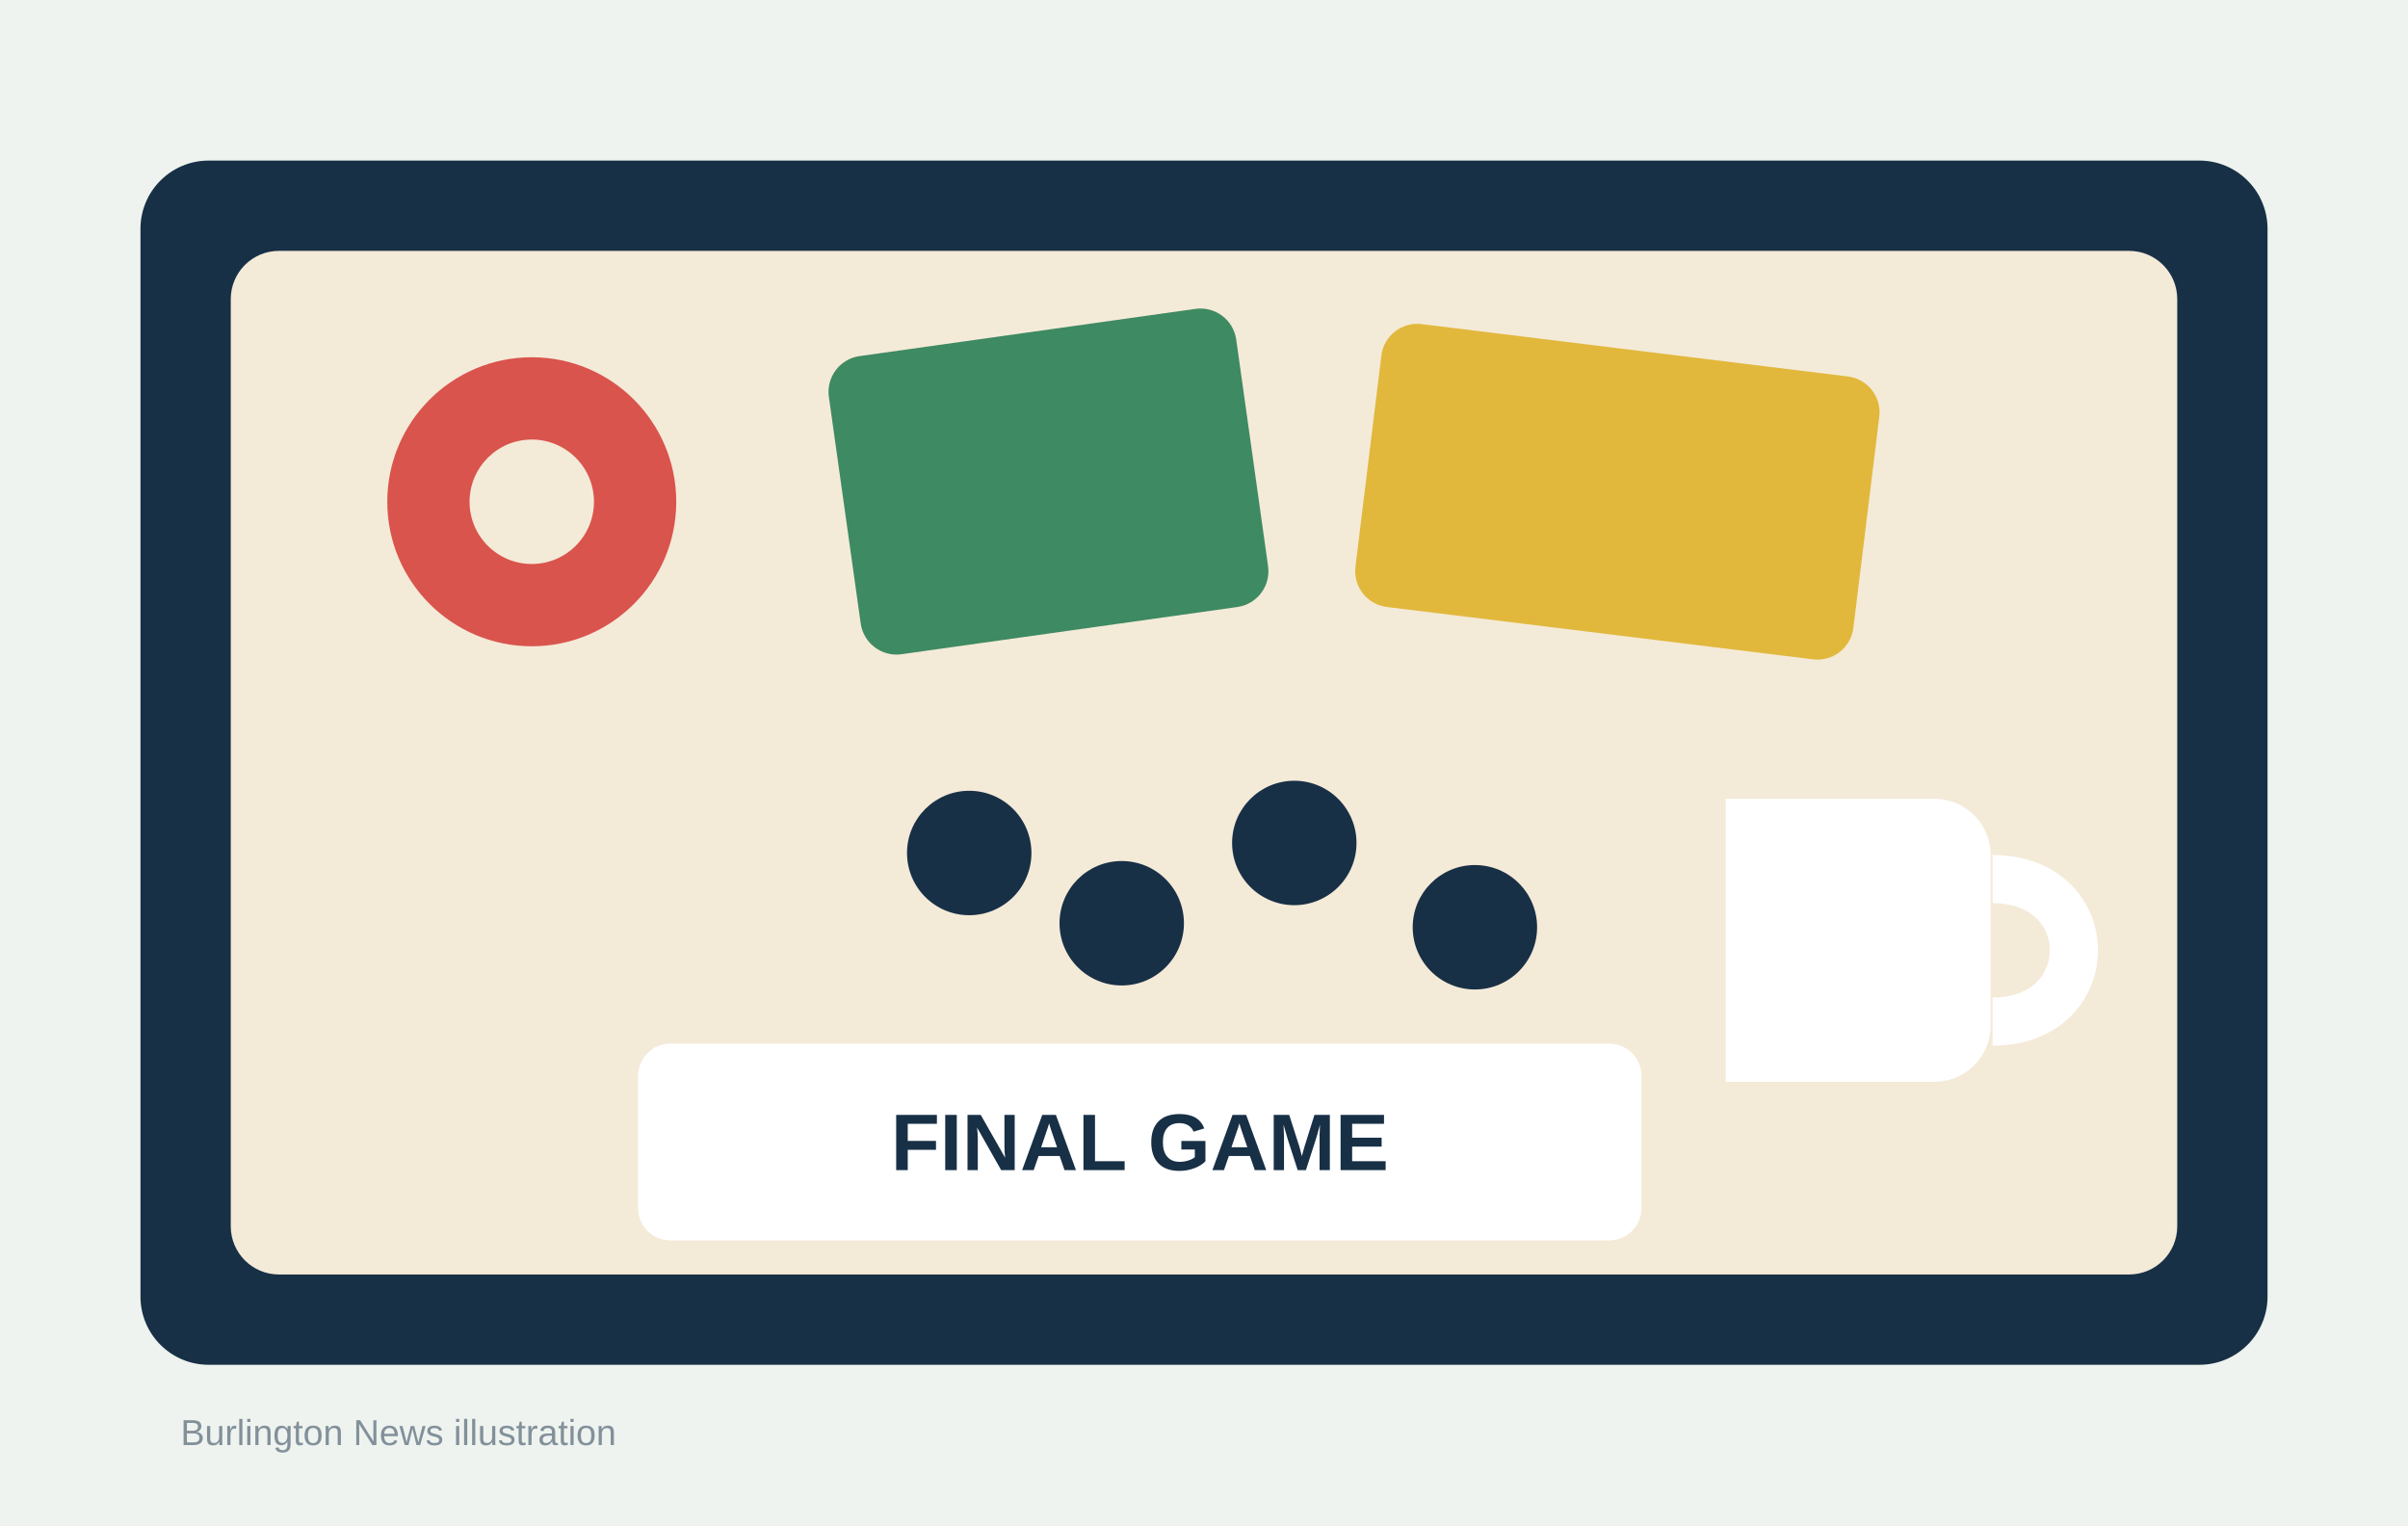
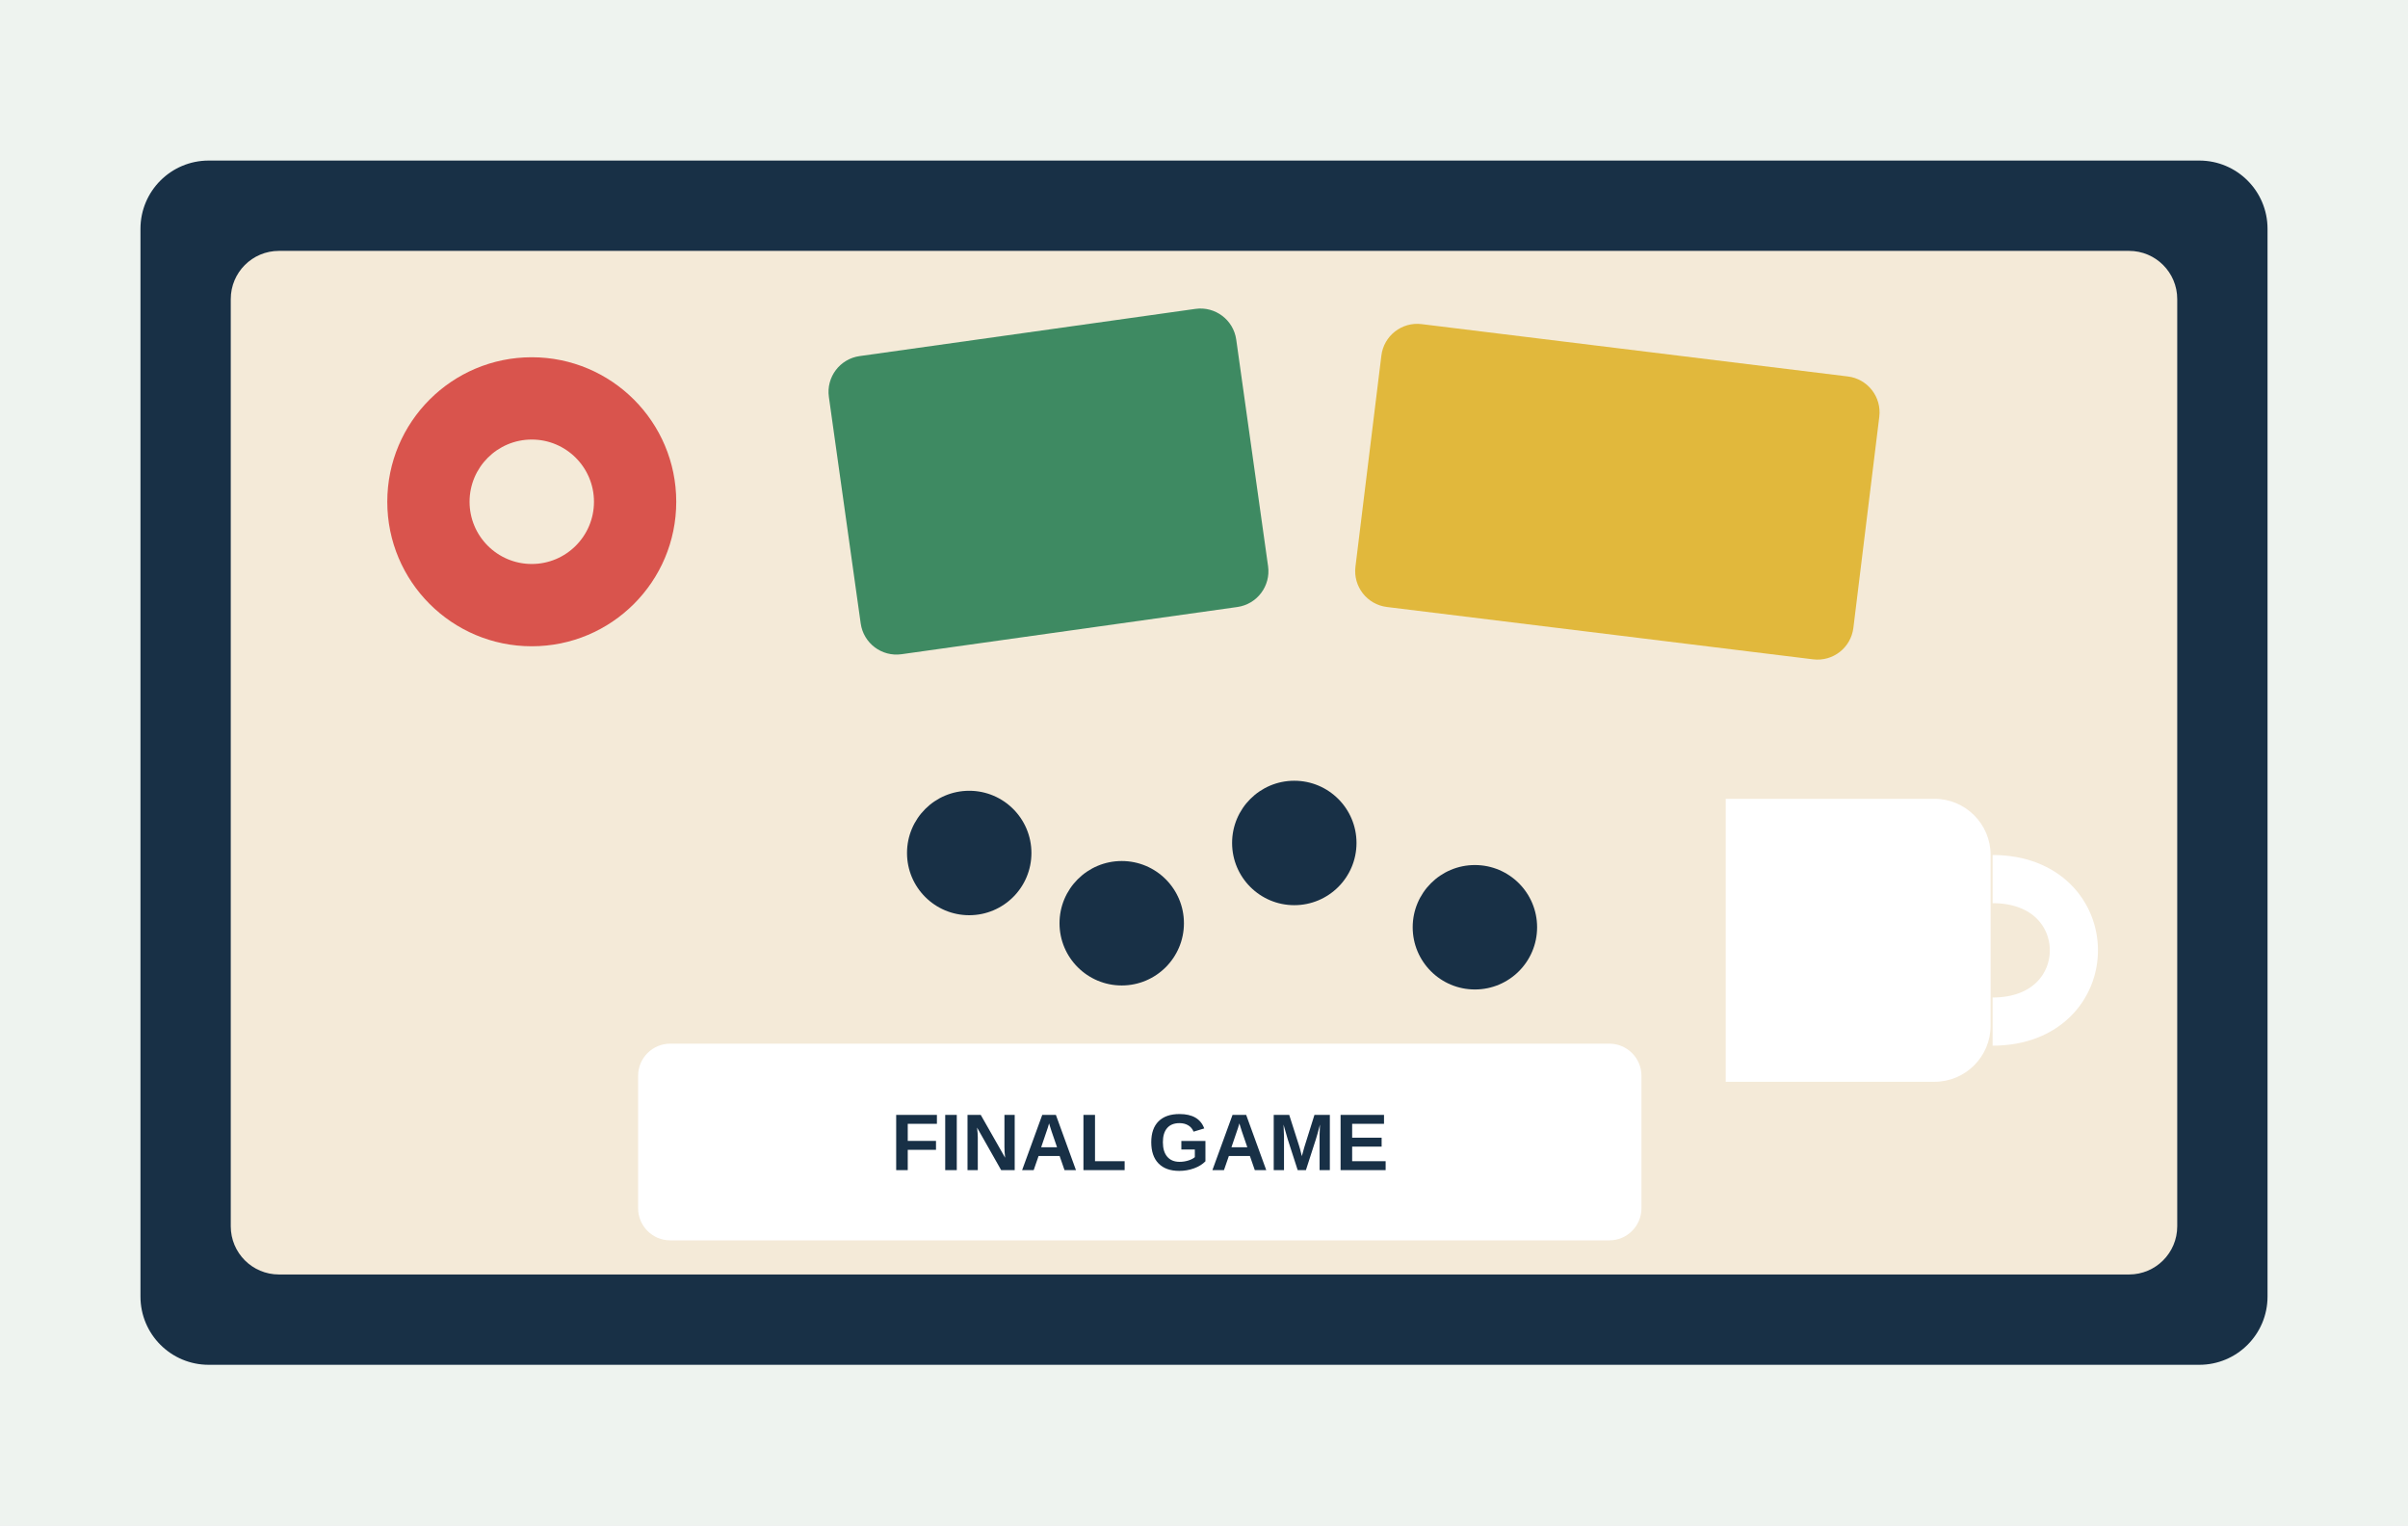
<svg xmlns="http://www.w3.org/2000/svg" viewBox="0 0 1200 760" role="img" aria-labelledby="title desc">
  <rect width="1200" height="760" fill="#eef3ef" />
  <rect x="70" y="80" width="1060" height="600" rx="34" fill="#183046" />
  <rect x="115" y="125" width="970" height="510" rx="24" fill="#f4ead8" />
  <circle cx="265" cy="250" r="72" fill="#d9544d" />
  <circle cx="265" cy="250" r="31" fill="#f4ead8" />
  <rect x="420" y="165" width="205" height="150" rx="18" fill="#3e8a62" transform="rotate(-8 522 240)" />
  <rect x="681" y="174" width="250" height="142" rx="18" fill="#e1b83c" transform="rotate(7 806 245)" />
  <g fill="#183046">
    <circle cx="483" cy="425" r="31" />
    <circle cx="559" cy="460" r="31" />
    <circle cx="645" cy="420" r="31" />
    <circle cx="735" cy="462" r="31" />
  </g>
  <path d="M860 398h104a28 28 0 0 1 28 28v85a28 28 0 0 1-28 28H860z" fill="#fff" />
  <path d="M993 438c54 0 54 71 0 71" fill="none" stroke="#fff" stroke-width="24" />
  <rect x="318" y="520" width="500" height="98" rx="16" fill="#fff" />
  <text x="568" y="583" text-anchor="middle" font-family="Arial,Helvetica,sans-serif" font-size="40" font-weight="800" fill="#183046">FINAL GAME</text>
-   <text x="90" y="720" font-family="Arial,Helvetica,sans-serif" font-size="18" fill="#82909a">Burlington News illustration</text>
</svg>
